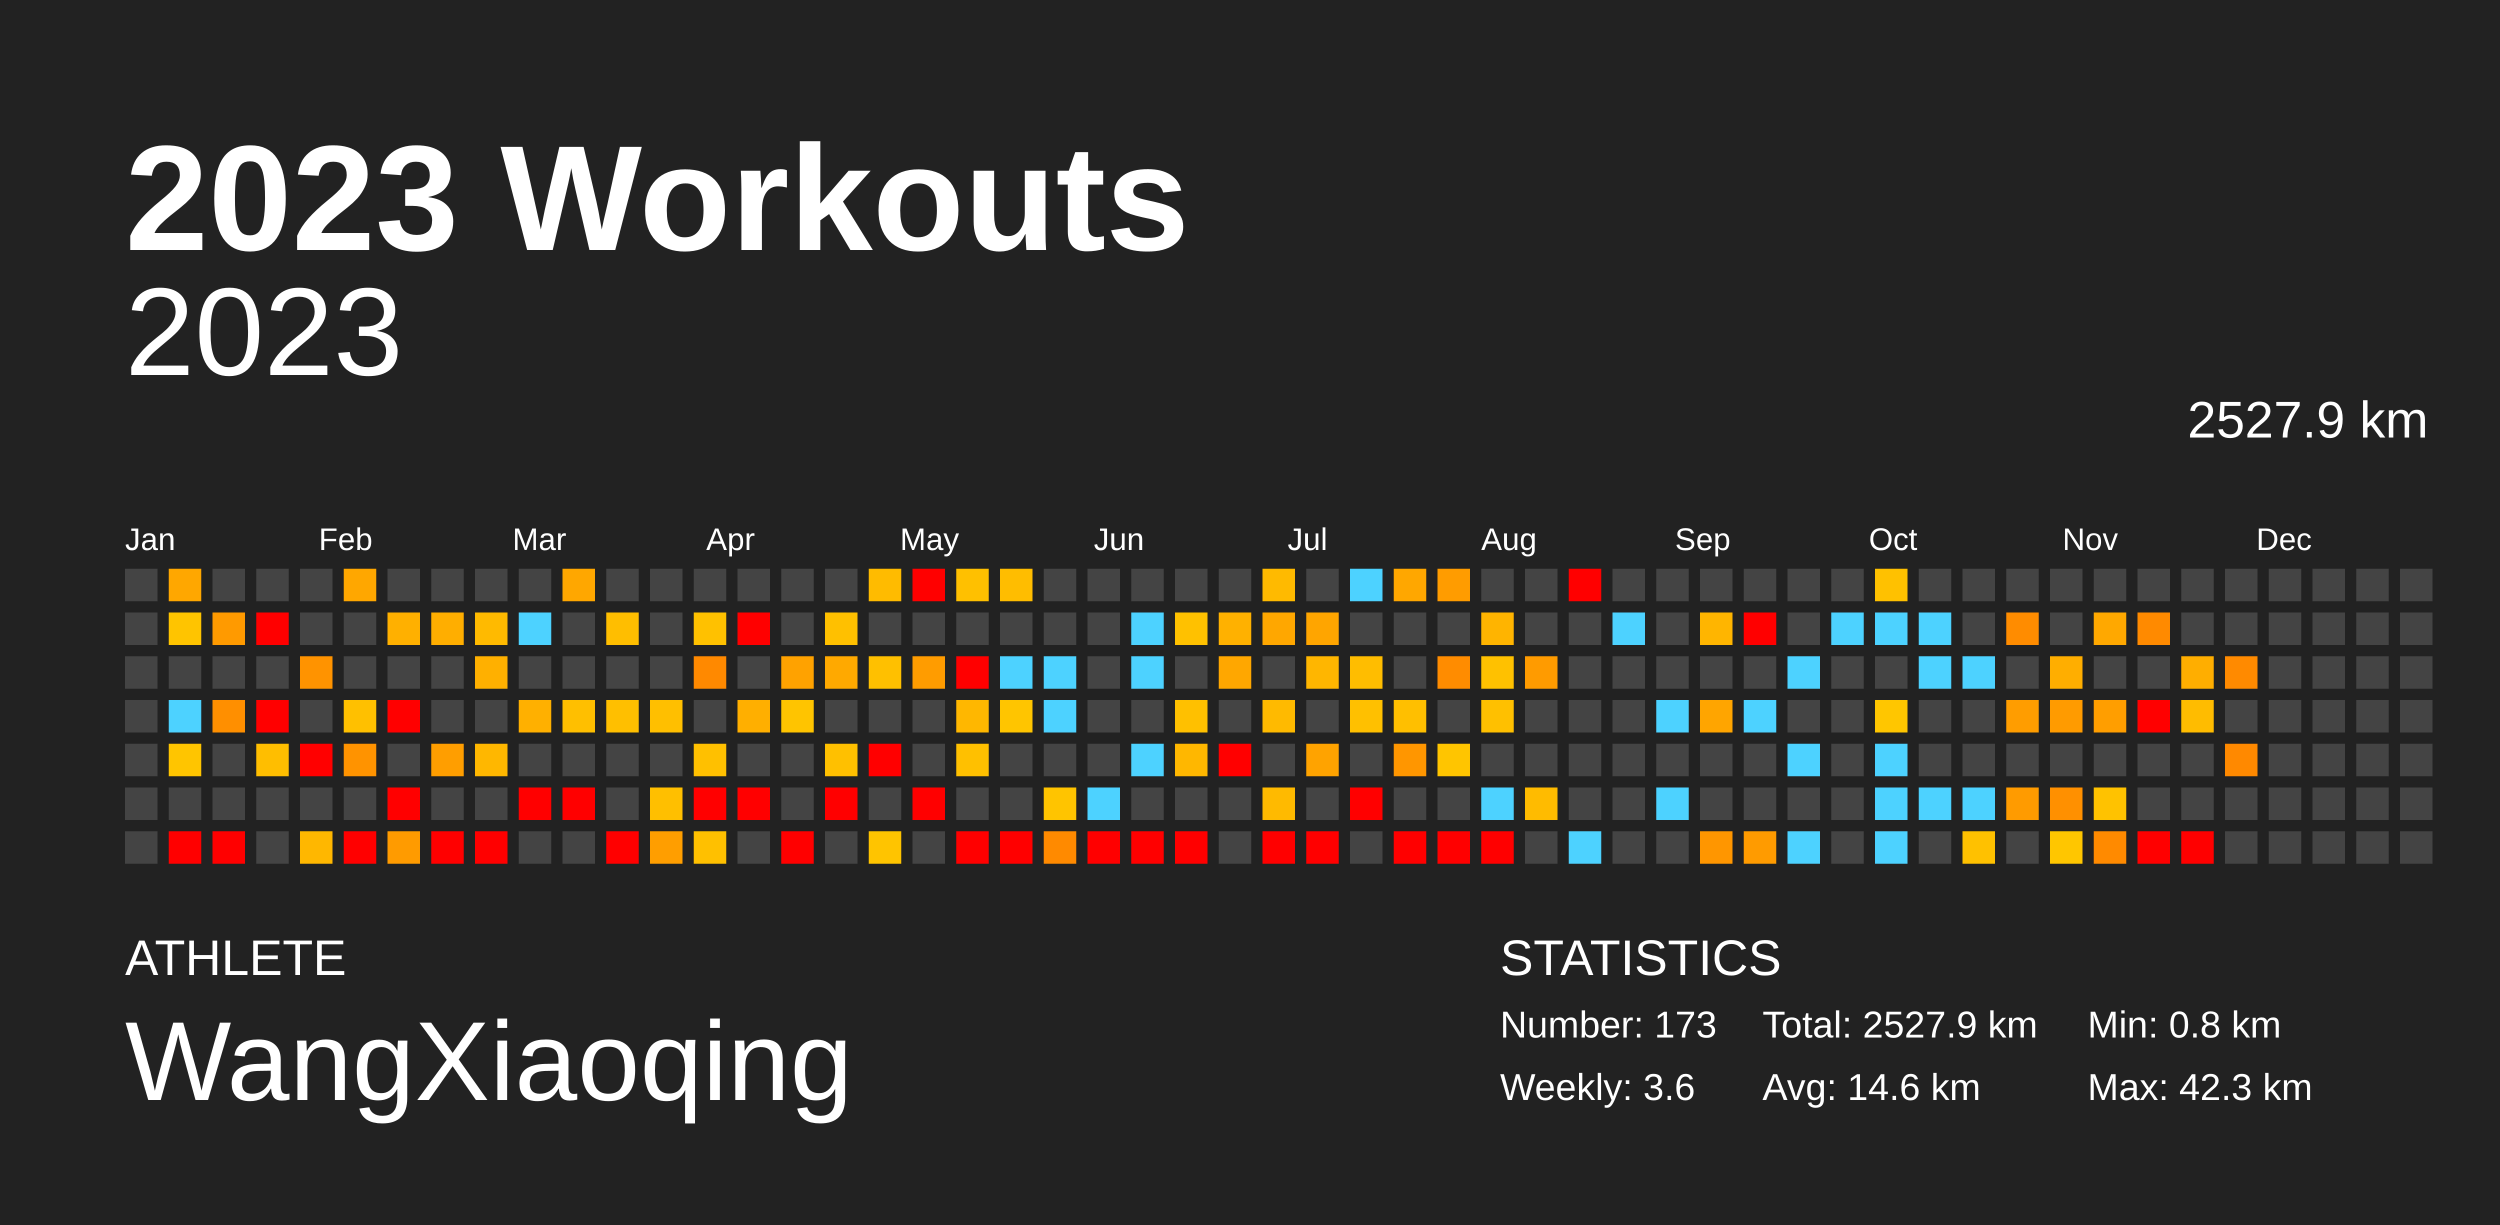
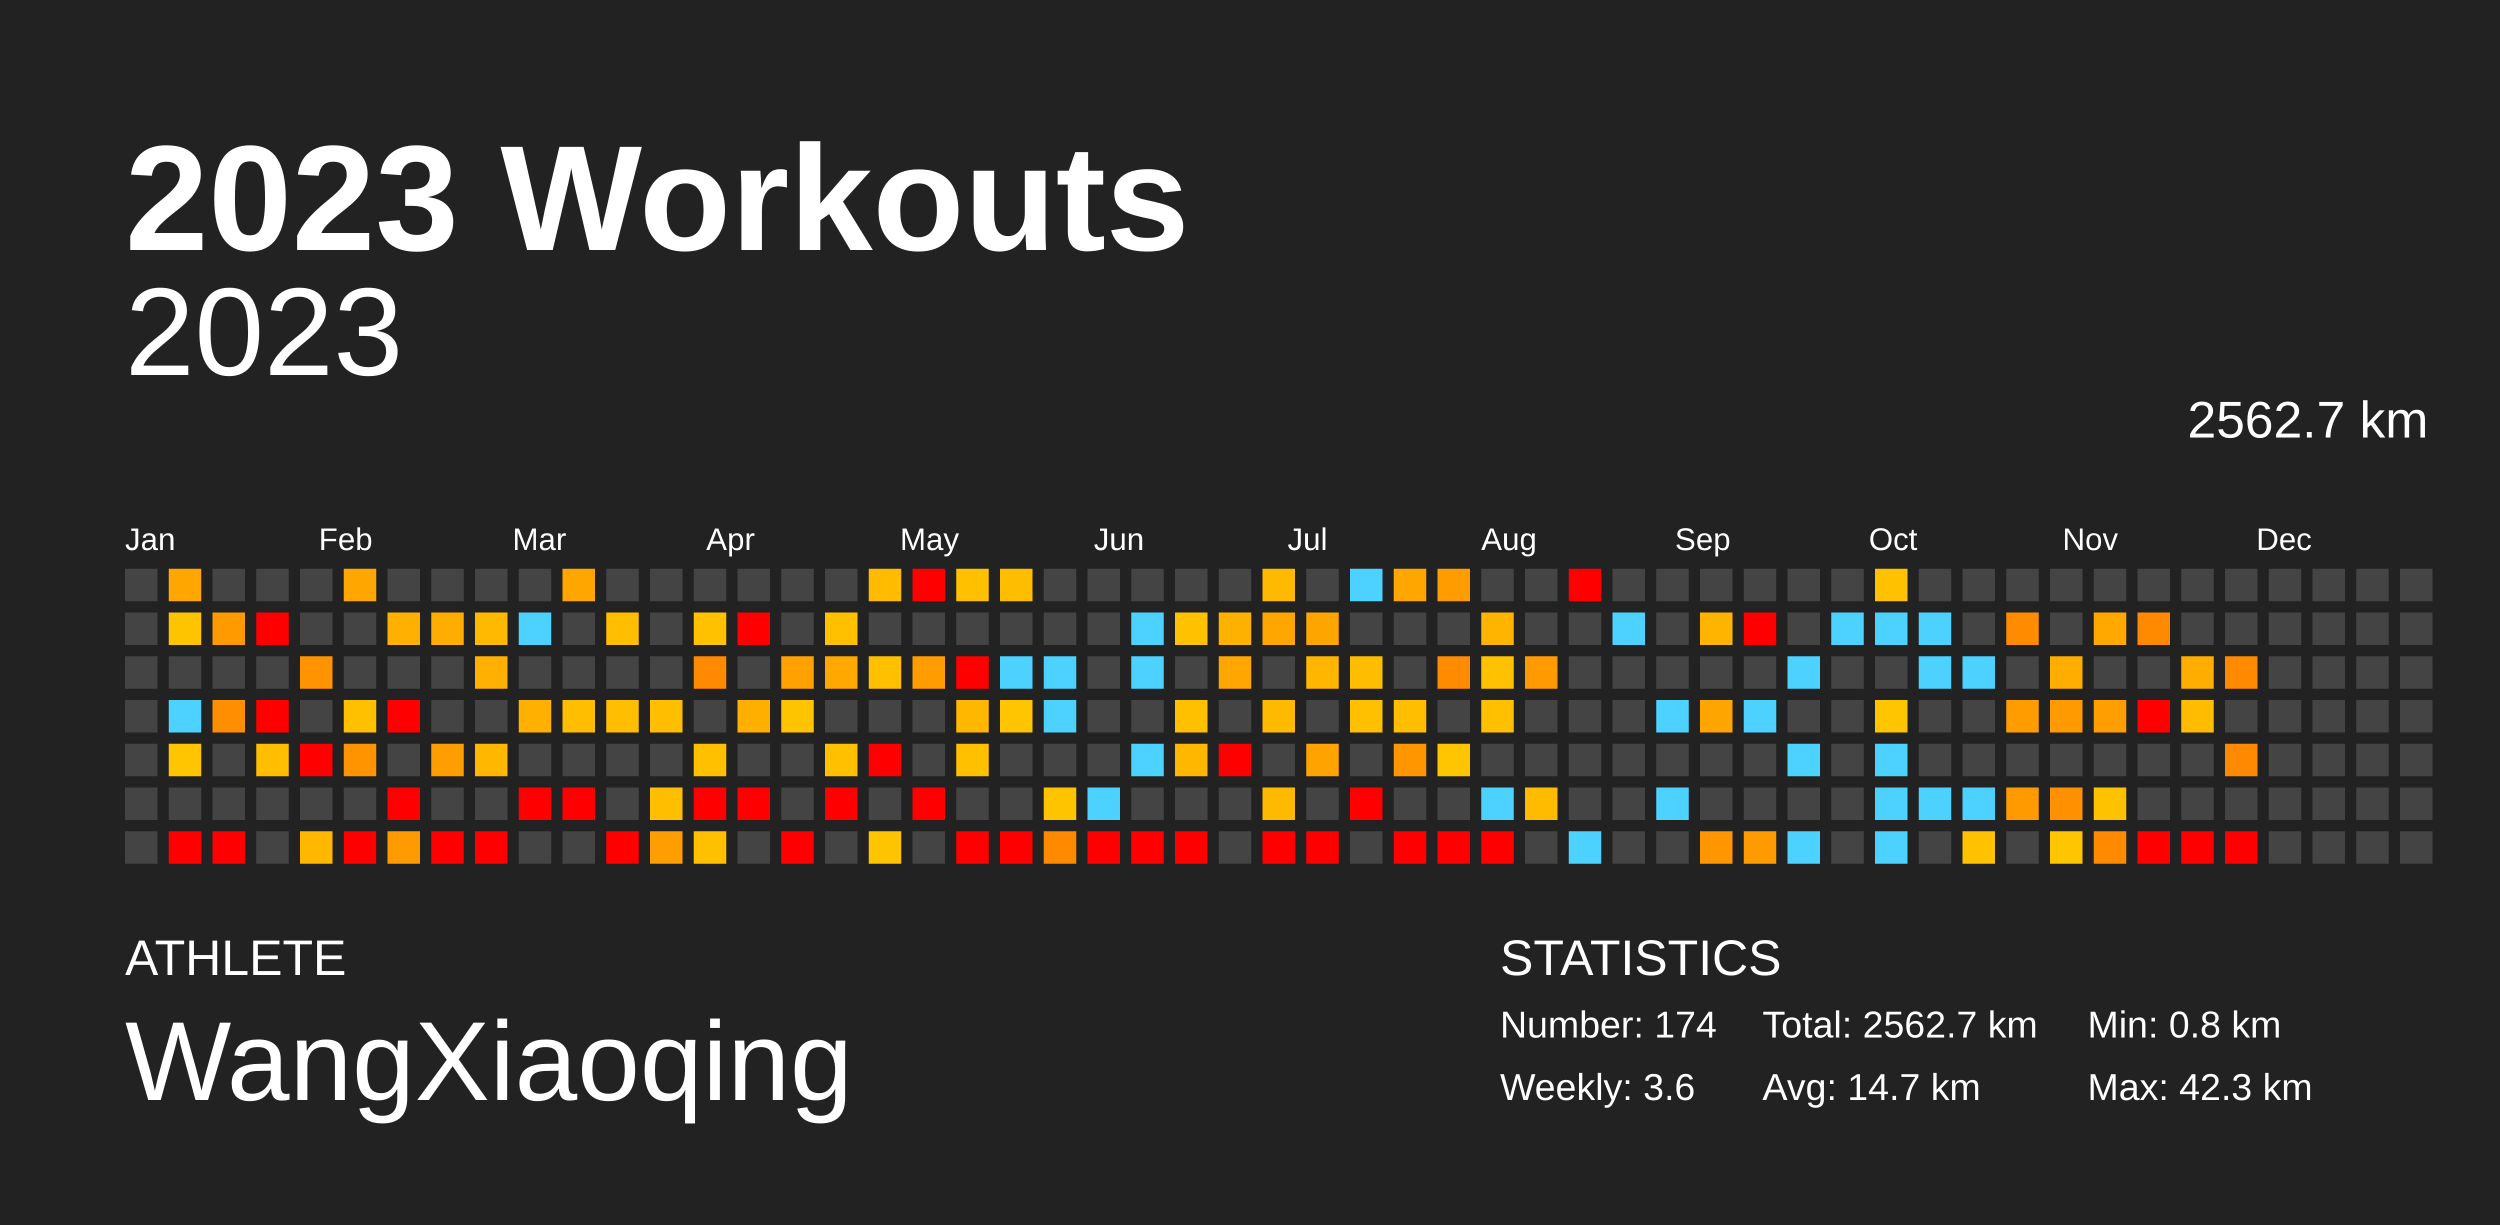
<svg xmlns="http://www.w3.org/2000/svg" baseProfile="full" height="98mm" version="1.1" viewBox="0,0,200,98" width="200mm">
  <defs />
  <rect fill="#222222" height="98" width="200" x="0" y="0" />
  <text fill="#FFFFFF" style="font-size:12px; font-family:Arial; font-weight:bold;" x="10" y="20">2023 Workouts</text>
  <text fill="#FFFFFF" style="font-size:4px; font-family:Arial" x="10" y="78">ATHLETE</text>
  <text fill="#FFFFFF" style="font-size:9px; font-family:Arial" x="10" y="88">WangXiaoqing</text>
  <text fill="#FFFFFF" style="font-size:4px; font-family:Arial" x="120" y="78">STATISTICS</text>
-   <text fill="#FFFFFF" style="font-size:3px; font-family:Arial" x="120" y="83">Number: 173</text>
+   <text fill="#FFFFFF" style="font-size:3px; font-family:Arial" x="120" y="83">Number: 174</text>
  <text fill="#FFFFFF" style="font-size:3px; font-family:Arial" x="120" y="88">Weekly: 3.6</text>
-   <text fill="#FFFFFF" style="font-size:3px; font-family:Arial" x="141" y="83">Total: 2527.9 km</text>
-   <text fill="#FFFFFF" style="font-size:3px; font-family:Arial" x="141" y="88">Avg: 14.6 km</text>
+   <text fill="#FFFFFF" style="font-size:3px; font-family:Arial" x="141" y="83">Total: 2562.7 km</text>
+   <text fill="#FFFFFF" style="font-size:3px; font-family:Arial" x="141" y="88">Avg: 14.7 km</text>
  <text fill="#FFFFFF" style="font-size:3px; font-family:Arial" x="167" y="83">Min: 0.8 km</text>
  <text fill="#FFFFFF" style="font-size:3px; font-family:Arial" x="167" y="88">Max: 42.3 km</text>
  <text alignment-baseline="hanging" fill="#FFFFFF" style="font-size:10.0px; font-family:Arial;" x="10" y="30">2023</text>
-   <text alignment-baseline="hanging" fill="#FFFFFF" style="font-size:4.125px; font-family:Arial;" x="175" y="35">2527.9 km</text>
+   <text alignment-baseline="hanging" fill="#FFFFFF" style="font-size:4.125px; font-family:Arial;" x="175" y="35">2562.7 km</text>
  <text fill="#FFFFFF" style="font-size:2.5px; font-family:Arial" x="10.0" y="44">Jan</text>
  <text fill="#FFFFFF" style="font-size:2.5px; font-family:Arial" x="25.5" y="44">Feb</text>
  <text fill="#FFFFFF" style="font-size:2.5px; font-family:Arial" x="41.0" y="44">Mar</text>
  <text fill="#FFFFFF" style="font-size:2.5px; font-family:Arial" x="56.5" y="44">Apr</text>
  <text fill="#FFFFFF" style="font-size:2.5px; font-family:Arial" x="72.0" y="44">May</text>
  <text fill="#FFFFFF" style="font-size:2.5px; font-family:Arial" x="87.5" y="44">Jun</text>
  <text fill="#FFFFFF" style="font-size:2.5px; font-family:Arial" x="103.0" y="44">Jul</text>
  <text fill="#FFFFFF" style="font-size:2.5px; font-family:Arial" x="118.5" y="44">Aug</text>
  <text fill="#FFFFFF" style="font-size:2.5px; font-family:Arial" x="134.0" y="44">Sep</text>
  <text fill="#FFFFFF" style="font-size:2.5px; font-family:Arial" x="149.5" y="44">Oct</text>
  <text fill="#FFFFFF" style="font-size:2.5px; font-family:Arial" x="165.0" y="44">Nov</text>
  <text fill="#FFFFFF" style="font-size:2.5px; font-family:Arial" x="180.5" y="44">Dec</text>
  <rect fill="#444444" height="2.6" width="2.6" x="10.0" y="45.5" />
  <rect fill="#444444" height="2.6" width="2.6" x="10.0" y="49.0" />
  <rect fill="#444444" height="2.6" width="2.6" x="10.0" y="52.5" />
  <rect fill="#444444" height="2.6" width="2.6" x="10.0" y="56.0" />
  <rect fill="#444444" height="2.6" width="2.6" x="10.0" y="59.5" />
  <rect fill="#444444" height="2.6" width="2.6" x="10.0" y="63.0" />
  <rect fill="#444444" height="2.6" width="2.6" x="10.0" y="66.5" />
  <rect fill="#ffa700" height="2.6" width="2.6" x="13.5" y="45.5" />
  <rect fill="#ffc400" height="2.6" width="2.6" x="13.5" y="49.0" />
  <rect fill="#444444" height="2.6" width="2.6" x="13.5" y="52.5" />
  <rect fill="#4dd2ff" height="2.6" width="2.6" x="13.5" y="56.0" />
  <rect fill="#ffc500" height="2.6" width="2.6" x="13.5" y="59.5" />
  <rect fill="#444444" height="2.6" width="2.6" x="13.5" y="63.0" />
  <rect fill="red" height="2.6" width="2.6" x="13.5" y="66.5" />
  <rect fill="#444444" height="2.6" width="2.6" x="17.0" y="45.5" />
  <rect fill="#ff9a00" height="2.6" width="2.6" x="17.0" y="49.0" />
  <rect fill="#444444" height="2.6" width="2.6" x="17.0" y="52.5" />
  <rect fill="#ff8f00" height="2.6" width="2.6" x="17.0" y="56.0" />
  <rect fill="#444444" height="2.6" width="2.6" x="17.0" y="59.5" />
  <rect fill="#444444" height="2.6" width="2.6" x="17.0" y="63.0" />
  <rect fill="red" height="2.6" width="2.6" x="17.0" y="66.5" />
  <rect fill="#444444" height="2.6" width="2.6" x="20.5" y="45.5" />
  <rect fill="red" height="2.6" width="2.6" x="20.5" y="49.0" />
  <rect fill="#444444" height="2.6" width="2.6" x="20.5" y="52.5" />
  <rect fill="red" height="2.6" width="2.6" x="20.5" y="56.0" />
  <rect fill="#ffbe00" height="2.6" width="2.6" x="20.5" y="59.5" />
  <rect fill="#444444" height="2.6" width="2.6" x="20.5" y="63.0" />
  <rect fill="#444444" height="2.6" width="2.6" x="20.5" y="66.5" />
  <rect fill="#444444" height="2.6" width="2.6" x="24.0" y="45.5" />
  <rect fill="#444444" height="2.6" width="2.6" x="24.0" y="49.0" />
  <rect fill="#ff9300" height="2.6" width="2.6" x="24.0" y="52.5" />
  <rect fill="#444444" height="2.6" width="2.6" x="24.0" y="56.0" />
  <rect fill="red" height="2.6" width="2.6" x="24.0" y="59.5" />
  <rect fill="#444444" height="2.6" width="2.6" x="24.0" y="63.0" />
  <rect fill="#ffb700" height="2.6" width="2.6" x="24.0" y="66.5" />
  <rect fill="#ffa700" height="2.6" width="2.6" x="27.5" y="45.5" />
  <rect fill="#444444" height="2.6" width="2.6" x="27.5" y="49.0" />
  <rect fill="#444444" height="2.6" width="2.6" x="27.5" y="52.5" />
  <rect fill="#ffc000" height="2.6" width="2.6" x="27.5" y="56.0" />
  <rect fill="#ff9300" height="2.6" width="2.6" x="27.5" y="59.5" />
  <rect fill="#444444" height="2.6" width="2.6" x="27.5" y="63.0" />
  <rect fill="red" height="2.6" width="2.6" x="27.5" y="66.5" />
  <rect fill="#444444" height="2.6" width="2.6" x="31.0" y="45.5" />
  <rect fill="#ffb000" height="2.6" width="2.6" x="31.0" y="49.0" />
  <rect fill="#444444" height="2.6" width="2.6" x="31.0" y="52.5" />
  <rect fill="red" height="2.6" width="2.6" x="31.0" y="56.0" />
  <rect fill="#444444" height="2.6" width="2.6" x="31.0" y="59.5" />
  <rect fill="red" height="2.6" width="2.6" x="31.0" y="63.0" />
  <rect fill="#ff9b00" height="2.6" width="2.6" x="31.0" y="66.5" />
  <rect fill="#444444" height="2.6" width="2.6" x="34.5" y="45.5" />
  <rect fill="#ffae00" height="2.6" width="2.6" x="34.5" y="49.0" />
  <rect fill="#444444" height="2.6" width="2.6" x="34.5" y="52.5" />
  <rect fill="#444444" height="2.6" width="2.6" x="34.5" y="56.0" />
  <rect fill="#ff9e00" height="2.6" width="2.6" x="34.5" y="59.5" />
  <rect fill="#444444" height="2.6" width="2.6" x="34.5" y="63.0" />
  <rect fill="red" height="2.6" width="2.6" x="34.5" y="66.5" />
  <rect fill="#444444" height="2.6" width="2.6" x="38.0" y="45.5" />
  <rect fill="#ffba00" height="2.6" width="2.6" x="38.0" y="49.0" />
  <rect fill="#ffb000" height="2.6" width="2.6" x="38.0" y="52.5" />
  <rect fill="#444444" height="2.6" width="2.6" x="38.0" y="56.0" />
  <rect fill="#ffb700" height="2.6" width="2.6" x="38.0" y="59.5" />
  <rect fill="#444444" height="2.6" width="2.6" x="38.0" y="63.0" />
  <rect fill="red" height="2.6" width="2.6" x="38.0" y="66.5" />
  <rect fill="#444444" height="2.6" width="2.6" x="41.5" y="45.5" />
  <rect fill="#4dd2ff" height="2.6" width="2.6" x="41.5" y="49.0" />
  <rect fill="#444444" height="2.6" width="2.6" x="41.5" y="52.5" />
  <rect fill="#ffb000" height="2.6" width="2.6" x="41.5" y="56.0" />
  <rect fill="#444444" height="2.6" width="2.6" x="41.5" y="59.5" />
  <rect fill="red" height="2.6" width="2.6" x="41.5" y="63.0" />
  <rect fill="#444444" height="2.6" width="2.6" x="41.5" y="66.5" />
  <rect fill="#ffa700" height="2.6" width="2.6" x="45.0" y="45.5" />
  <rect fill="#444444" height="2.6" width="2.6" x="45.0" y="49.0" />
  <rect fill="#444444" height="2.6" width="2.6" x="45.0" y="52.5" />
  <rect fill="#ffbf00" height="2.6" width="2.6" x="45.0" y="56.0" />
  <rect fill="#444444" height="2.6" width="2.6" x="45.0" y="59.5" />
  <rect fill="red" height="2.6" width="2.6" x="45.0" y="63.0" />
  <rect fill="#444444" height="2.6" width="2.6" x="45.0" y="66.5" />
  <rect fill="#444444" height="2.6" width="2.6" x="48.5" y="45.5" />
  <rect fill="#ffbe00" height="2.6" width="2.6" x="48.5" y="49.0" />
  <rect fill="#444444" height="2.6" width="2.6" x="48.5" y="52.5" />
  <rect fill="#ffbf00" height="2.6" width="2.6" x="48.5" y="56.0" />
  <rect fill="#444444" height="2.6" width="2.6" x="48.5" y="59.5" />
  <rect fill="#444444" height="2.6" width="2.6" x="48.5" y="63.0" />
  <rect fill="red" height="2.6" width="2.6" x="48.5" y="66.5" />
  <rect fill="#444444" height="2.6" width="2.6" x="52.0" y="45.5" />
  <rect fill="#444444" height="2.6" width="2.6" x="52.0" y="49.0" />
  <rect fill="#444444" height="2.6" width="2.6" x="52.0" y="52.5" />
  <rect fill="#ffbf00" height="2.6" width="2.6" x="52.0" y="56.0" />
  <rect fill="#444444" height="2.6" width="2.6" x="52.0" y="59.5" />
  <rect fill="#ffbf00" height="2.6" width="2.6" x="52.0" y="63.0" />
  <rect fill="#ff9e00" height="2.6" width="2.6" x="52.0" y="66.5" />
  <rect fill="#444444" height="2.6" width="2.6" x="55.5" y="45.5" />
  <rect fill="#ffc100" height="2.6" width="2.6" x="55.5" y="49.0" />
  <rect fill="#ff8900" height="2.6" width="2.6" x="55.5" y="52.5" />
  <rect fill="#444444" height="2.6" width="2.6" x="55.5" y="56.0" />
  <rect fill="#ffc000" height="2.6" width="2.6" x="55.5" y="59.5" />
  <rect fill="red" height="2.6" width="2.6" x="55.5" y="63.0" />
  <rect fill="#ffc000" height="2.6" width="2.6" x="55.5" y="66.5" />
  <rect fill="#444444" height="2.6" width="2.6" x="59.0" y="45.5" />
  <rect fill="red" height="2.6" width="2.6" x="59.0" y="49.0" />
  <rect fill="#444444" height="2.6" width="2.6" x="59.0" y="52.5" />
  <rect fill="#ffaf00" height="2.6" width="2.6" x="59.0" y="56.0" />
  <rect fill="#444444" height="2.6" width="2.6" x="59.0" y="59.5" />
  <rect fill="red" height="2.6" width="2.6" x="59.0" y="63.0" />
  <rect fill="#444444" height="2.6" width="2.6" x="59.0" y="66.5" />
  <rect fill="#444444" height="2.6" width="2.6" x="62.5" y="45.5" />
  <rect fill="#444444" height="2.6" width="2.6" x="62.5" y="49.0" />
  <rect fill="#ffa200" height="2.6" width="2.6" x="62.5" y="52.5" />
  <rect fill="#ffc400" height="2.6" width="2.6" x="62.5" y="56.0" />
  <rect fill="#444444" height="2.6" width="2.6" x="62.5" y="59.5" />
  <rect fill="#444444" height="2.6" width="2.6" x="62.5" y="63.0" />
  <rect fill="red" height="2.6" width="2.6" x="62.5" y="66.5" />
  <rect fill="#444444" height="2.6" width="2.6" x="66.0" y="45.5" />
  <rect fill="#ffc000" height="2.6" width="2.6" x="66.0" y="49.0" />
  <rect fill="#ffa900" height="2.6" width="2.6" x="66.0" y="52.5" />
  <rect fill="#444444" height="2.6" width="2.6" x="66.0" y="56.0" />
  <rect fill="#ffc000" height="2.6" width="2.6" x="66.0" y="59.5" />
  <rect fill="red" height="2.6" width="2.6" x="66.0" y="63.0" />
  <rect fill="#444444" height="2.6" width="2.6" x="66.0" y="66.5" />
  <rect fill="#ffbb00" height="2.6" width="2.6" x="69.5" y="45.5" />
  <rect fill="#444444" height="2.6" width="2.6" x="69.5" y="49.0" />
  <rect fill="#ffc000" height="2.6" width="2.6" x="69.5" y="52.5" />
  <rect fill="#444444" height="2.6" width="2.6" x="69.5" y="56.0" />
  <rect fill="red" height="2.6" width="2.6" x="69.5" y="59.5" />
  <rect fill="#444444" height="2.6" width="2.6" x="69.5" y="63.0" />
  <rect fill="#ffc400" height="2.6" width="2.6" x="69.5" y="66.5" />
  <rect fill="red" height="2.6" width="2.6" x="73.0" y="45.5" />
  <rect fill="#444444" height="2.6" width="2.6" x="73.0" y="49.0" />
  <rect fill="#ff9c00" height="2.6" width="2.6" x="73.0" y="52.5" />
  <rect fill="#444444" height="2.6" width="2.6" x="73.0" y="56.0" />
  <rect fill="#444444" height="2.6" width="2.6" x="73.0" y="59.5" />
  <rect fill="red" height="2.6" width="2.6" x="73.0" y="63.0" />
  <rect fill="#444444" height="2.6" width="2.6" x="73.0" y="66.5" />
  <rect fill="#ffc000" height="2.6" width="2.6" x="76.5" y="45.5" />
  <rect fill="#444444" height="2.6" width="2.6" x="76.5" y="49.0" />
  <rect fill="red" height="2.6" width="2.6" x="76.5" y="52.5" />
  <rect fill="#ffb700" height="2.6" width="2.6" x="76.5" y="56.0" />
  <rect fill="#ffc000" height="2.6" width="2.6" x="76.5" y="59.5" />
  <rect fill="#444444" height="2.6" width="2.6" x="76.5" y="63.0" />
  <rect fill="red" height="2.6" width="2.6" x="76.5" y="66.5" />
  <rect fill="#ffbd00" height="2.6" width="2.6" x="80.0" y="45.5" />
  <rect fill="#444444" height="2.6" width="2.6" x="80.0" y="49.0" />
  <rect fill="#4dd2ff" height="2.6" width="2.6" x="80.0" y="52.5" />
  <rect fill="#ffc500" height="2.6" width="2.6" x="80.0" y="56.0" />
  <rect fill="#444444" height="2.6" width="2.6" x="80.0" y="59.5" />
  <rect fill="#444444" height="2.6" width="2.6" x="80.0" y="63.0" />
  <rect fill="red" height="2.6" width="2.6" x="80.0" y="66.5" />
  <rect fill="#444444" height="2.6" width="2.6" x="83.5" y="45.5" />
  <rect fill="#444444" height="2.6" width="2.6" x="83.5" y="49.0" />
  <rect fill="#4dd2ff" height="2.6" width="2.6" x="83.5" y="52.5" />
  <rect fill="#4dd2ff" height="2.6" width="2.6" x="83.5" y="56.0" />
  <rect fill="#444444" height="2.6" width="2.6" x="83.5" y="59.5" />
  <rect fill="#ffc400" height="2.6" width="2.6" x="83.5" y="63.0" />
  <rect fill="#ff8a00" height="2.6" width="2.6" x="83.5" y="66.5" />
  <rect fill="#444444" height="2.6" width="2.6" x="87.0" y="45.5" />
  <rect fill="#444444" height="2.6" width="2.6" x="87.0" y="49.0" />
  <rect fill="#444444" height="2.6" width="2.6" x="87.0" y="52.5" />
  <rect fill="#444444" height="2.6" width="2.6" x="87.0" y="56.0" />
  <rect fill="#444444" height="2.6" width="2.6" x="87.0" y="59.5" />
  <rect fill="#4dd2ff" height="2.6" width="2.6" x="87.0" y="63.0" />
  <rect fill="red" height="2.6" width="2.6" x="87.0" y="66.5" />
  <rect fill="#444444" height="2.6" width="2.6" x="90.5" y="45.5" />
  <rect fill="#4dd2ff" height="2.6" width="2.6" x="90.5" y="49.0" />
  <rect fill="#4dd2ff" height="2.6" width="2.6" x="90.5" y="52.5" />
  <rect fill="#444444" height="2.6" width="2.6" x="90.5" y="56.0" />
  <rect fill="#4dd2ff" height="2.6" width="2.6" x="90.5" y="59.5" />
  <rect fill="#444444" height="2.6" width="2.6" x="90.5" y="63.0" />
  <rect fill="red" height="2.6" width="2.6" x="90.5" y="66.5" />
  <rect fill="#444444" height="2.6" width="2.6" x="94.0" y="45.5" />
  <rect fill="#ffc100" height="2.6" width="2.6" x="94.0" y="49.0" />
  <rect fill="#444444" height="2.6" width="2.6" x="94.0" y="52.5" />
  <rect fill="#ffc000" height="2.6" width="2.6" x="94.0" y="56.0" />
  <rect fill="#ffb700" height="2.6" width="2.6" x="94.0" y="59.5" />
  <rect fill="#444444" height="2.6" width="2.6" x="94.0" y="63.0" />
  <rect fill="red" height="2.6" width="2.6" x="94.0" y="66.5" />
  <rect fill="#444444" height="2.6" width="2.6" x="97.5" y="45.5" />
  <rect fill="#ffb100" height="2.6" width="2.6" x="97.5" y="49.0" />
  <rect fill="#ffa700" height="2.6" width="2.6" x="97.5" y="52.5" />
  <rect fill="#444444" height="2.6" width="2.6" x="97.5" y="56.0" />
  <rect fill="red" height="2.6" width="2.6" x="97.5" y="59.5" />
  <rect fill="#444444" height="2.6" width="2.6" x="97.5" y="63.0" />
  <rect fill="#444444" height="2.6" width="2.6" x="97.5" y="66.5" />
  <rect fill="#ffba00" height="2.6" width="2.6" x="101.0" y="45.5" />
  <rect fill="#ffa700" height="2.6" width="2.6" x="101.0" y="49.0" />
  <rect fill="#444444" height="2.6" width="2.6" x="101.0" y="52.5" />
  <rect fill="#ffba00" height="2.6" width="2.6" x="101.0" y="56.0" />
  <rect fill="#444444" height="2.6" width="2.6" x="101.0" y="59.5" />
  <rect fill="#ffba00" height="2.6" width="2.6" x="101.0" y="63.0" />
  <rect fill="red" height="2.6" width="2.6" x="101.0" y="66.5" />
  <rect fill="#444444" height="2.6" width="2.6" x="104.5" y="45.5" />
  <rect fill="#ffa500" height="2.6" width="2.6" x="104.5" y="49.0" />
  <rect fill="#ffb600" height="2.6" width="2.6" x="104.5" y="52.5" />
  <rect fill="#444444" height="2.6" width="2.6" x="104.5" y="56.0" />
  <rect fill="#ffa300" height="2.6" width="2.6" x="104.5" y="59.5" />
  <rect fill="#444444" height="2.6" width="2.6" x="104.5" y="63.0" />
  <rect fill="red" height="2.6" width="2.6" x="104.5" y="66.5" />
  <rect fill="#4dd2ff" height="2.6" width="2.6" x="108.0" y="45.5" />
  <rect fill="#444444" height="2.6" width="2.6" x="108.0" y="49.0" />
  <rect fill="#ffbd00" height="2.6" width="2.6" x="108.0" y="52.5" />
  <rect fill="#ffc000" height="2.6" width="2.6" x="108.0" y="56.0" />
  <rect fill="#444444" height="2.6" width="2.6" x="108.0" y="59.5" />
  <rect fill="red" height="2.6" width="2.6" x="108.0" y="63.0" />
  <rect fill="#444444" height="2.6" width="2.6" x="108.0" y="66.5" />
  <rect fill="#ffa700" height="2.6" width="2.6" x="111.5" y="45.5" />
  <rect fill="#444444" height="2.6" width="2.6" x="111.5" y="49.0" />
  <rect fill="#444444" height="2.6" width="2.6" x="111.5" y="52.5" />
  <rect fill="#ffbf00" height="2.6" width="2.6" x="111.5" y="56.0" />
  <rect fill="#ff9600" height="2.6" width="2.6" x="111.5" y="59.5" />
  <rect fill="#444444" height="2.6" width="2.6" x="111.5" y="63.0" />
  <rect fill="red" height="2.6" width="2.6" x="111.5" y="66.5" />
  <rect fill="#ff9c00" height="2.6" width="2.6" x="115.0" y="45.5" />
  <rect fill="#444444" height="2.6" width="2.6" x="115.0" y="49.0" />
  <rect fill="#ff8c00" height="2.6" width="2.6" x="115.0" y="52.5" />
  <rect fill="#444444" height="2.6" width="2.6" x="115.0" y="56.0" />
  <rect fill="#ffc500" height="2.6" width="2.6" x="115.0" y="59.5" />
  <rect fill="#444444" height="2.6" width="2.6" x="115.0" y="63.0" />
  <rect fill="red" height="2.6" width="2.6" x="115.0" y="66.5" />
  <rect fill="#444444" height="2.6" width="2.6" x="118.5" y="45.5" />
  <rect fill="#ffb400" height="2.6" width="2.6" x="118.5" y="49.0" />
  <rect fill="#ffc100" height="2.6" width="2.6" x="118.5" y="52.5" />
  <rect fill="#ffc000" height="2.6" width="2.6" x="118.5" y="56.0" />
  <rect fill="#444444" height="2.6" width="2.6" x="118.5" y="59.5" />
  <rect fill="#4dd2ff" height="2.6" width="2.6" x="118.5" y="63.0" />
  <rect fill="red" height="2.6" width="2.6" x="118.5" y="66.5" />
  <rect fill="#444444" height="2.6" width="2.6" x="122.0" y="45.5" />
  <rect fill="#444444" height="2.6" width="2.6" x="122.0" y="49.0" />
  <rect fill="#ff9b00" height="2.6" width="2.6" x="122.0" y="52.5" />
  <rect fill="#444444" height="2.6" width="2.6" x="122.0" y="56.0" />
  <rect fill="#444444" height="2.6" width="2.6" x="122.0" y="59.5" />
  <rect fill="#ffbb00" height="2.6" width="2.6" x="122.0" y="63.0" />
  <rect fill="#444444" height="2.6" width="2.6" x="122.0" y="66.5" />
  <rect fill="red" height="2.6" width="2.6" x="125.5" y="45.5" />
  <rect fill="#444444" height="2.6" width="2.6" x="125.5" y="49.0" />
  <rect fill="#444444" height="2.6" width="2.6" x="125.5" y="52.5" />
  <rect fill="#444444" height="2.6" width="2.6" x="125.5" y="56.0" />
  <rect fill="#444444" height="2.6" width="2.6" x="125.5" y="59.5" />
  <rect fill="#444444" height="2.6" width="2.6" x="125.5" y="63.0" />
  <rect fill="#4dd2ff" height="2.6" width="2.6" x="125.5" y="66.5" />
  <rect fill="#444444" height="2.6" width="2.6" x="129.0" y="45.5" />
  <rect fill="#4dd2ff" height="2.6" width="2.6" x="129.0" y="49.0" />
  <rect fill="#444444" height="2.6" width="2.6" x="129.0" y="52.5" />
  <rect fill="#444444" height="2.6" width="2.6" x="129.0" y="56.0" />
  <rect fill="#444444" height="2.6" width="2.6" x="129.0" y="59.5" />
  <rect fill="#444444" height="2.6" width="2.6" x="129.0" y="63.0" />
  <rect fill="#444444" height="2.6" width="2.6" x="129.0" y="66.5" />
  <rect fill="#444444" height="2.6" width="2.6" x="132.5" y="45.5" />
  <rect fill="#444444" height="2.6" width="2.6" x="132.5" y="49.0" />
  <rect fill="#444444" height="2.6" width="2.6" x="132.5" y="52.5" />
  <rect fill="#4dd2ff" height="2.6" width="2.6" x="132.5" y="56.0" />
  <rect fill="#444444" height="2.6" width="2.6" x="132.5" y="59.5" />
  <rect fill="#4dd2ff" height="2.6" width="2.6" x="132.5" y="63.0" />
  <rect fill="#444444" height="2.6" width="2.6" x="132.5" y="66.5" />
  <rect fill="#444444" height="2.6" width="2.6" x="136.0" y="45.5" />
  <rect fill="#ffb500" height="2.6" width="2.6" x="136.0" y="49.0" />
  <rect fill="#444444" height="2.6" width="2.6" x="136.0" y="52.5" />
  <rect fill="#ffa500" height="2.6" width="2.6" x="136.0" y="56.0" />
  <rect fill="#444444" height="2.6" width="2.6" x="136.0" y="59.5" />
  <rect fill="#444444" height="2.6" width="2.6" x="136.0" y="63.0" />
  <rect fill="#ff9600" height="2.6" width="2.6" x="136.0" y="66.5" />
  <rect fill="#444444" height="2.6" width="2.6" x="139.5" y="45.5" />
  <rect fill="red" height="2.6" width="2.6" x="139.5" y="49.0" />
  <rect fill="#444444" height="2.6" width="2.6" x="139.5" y="52.5" />
  <rect fill="#4dd2ff" height="2.6" width="2.6" x="139.5" y="56.0" />
  <rect fill="#444444" height="2.6" width="2.6" x="139.5" y="59.5" />
  <rect fill="#444444" height="2.6" width="2.6" x="139.5" y="63.0" />
  <rect fill="#ff9b00" height="2.6" width="2.6" x="139.5" y="66.5" />
  <rect fill="#444444" height="2.6" width="2.6" x="143.0" y="45.5" />
  <rect fill="#444444" height="2.6" width="2.6" x="143.0" y="49.0" />
  <rect fill="#4dd2ff" height="2.6" width="2.6" x="143.0" y="52.5" />
  <rect fill="#444444" height="2.6" width="2.6" x="143.0" y="56.0" />
  <rect fill="#4dd2ff" height="2.6" width="2.6" x="143.0" y="59.5" />
  <rect fill="#444444" height="2.6" width="2.6" x="143.0" y="63.0" />
  <rect fill="#4dd2ff" height="2.6" width="2.6" x="143.0" y="66.5" />
  <rect fill="#444444" height="2.6" width="2.6" x="146.5" y="45.5" />
  <rect fill="#4dd2ff" height="2.6" width="2.6" x="146.5" y="49.0" />
  <rect fill="#444444" height="2.6" width="2.6" x="146.5" y="52.5" />
  <rect fill="#444444" height="2.6" width="2.6" x="146.5" y="56.0" />
  <rect fill="#444444" height="2.6" width="2.6" x="146.5" y="59.5" />
  <rect fill="#444444" height="2.6" width="2.6" x="146.5" y="63.0" />
  <rect fill="#444444" height="2.6" width="2.6" x="146.5" y="66.5" />
  <rect fill="#ffc100" height="2.6" width="2.6" x="150.0" y="45.5" />
  <rect fill="#4dd2ff" height="2.6" width="2.6" x="150.0" y="49.0" />
  <rect fill="#444444" height="2.6" width="2.6" x="150.0" y="52.5" />
  <rect fill="#ffc600" height="2.6" width="2.6" x="150.0" y="56.0" />
  <rect fill="#4dd2ff" height="2.6" width="2.6" x="150.0" y="59.5" />
  <rect fill="#4dd2ff" height="2.6" width="2.6" x="150.0" y="63.0" />
  <rect fill="#4dd2ff" height="2.6" width="2.6" x="150.0" y="66.5" />
  <rect fill="#444444" height="2.6" width="2.6" x="153.5" y="45.5" />
  <rect fill="#4dd2ff" height="2.6" width="2.6" x="153.5" y="49.0" />
  <rect fill="#4dd2ff" height="2.6" width="2.6" x="153.5" y="52.5" />
  <rect fill="#444444" height="2.6" width="2.6" x="153.5" y="56.0" />
  <rect fill="#444444" height="2.6" width="2.6" x="153.5" y="59.5" />
  <rect fill="#4dd2ff" height="2.6" width="2.6" x="153.5" y="63.0" />
  <rect fill="#444444" height="2.6" width="2.6" x="153.5" y="66.5" />
  <rect fill="#444444" height="2.6" width="2.6" x="157.0" y="45.5" />
  <rect fill="#444444" height="2.6" width="2.6" x="157.0" y="49.0" />
  <rect fill="#4dd2ff" height="2.6" width="2.6" x="157.0" y="52.5" />
  <rect fill="#444444" height="2.6" width="2.6" x="157.0" y="56.0" />
  <rect fill="#444444" height="2.6" width="2.6" x="157.0" y="59.5" />
  <rect fill="#4dd2ff" height="2.6" width="2.6" x="157.0" y="63.0" />
  <rect fill="#ffc100" height="2.6" width="2.6" x="157.0" y="66.5" />
  <rect fill="#444444" height="2.6" width="2.6" x="160.5" y="45.5" />
  <rect fill="#ff8c00" height="2.6" width="2.6" x="160.5" y="49.0" />
  <rect fill="#444444" height="2.6" width="2.6" x="160.5" y="52.5" />
  <rect fill="#ff9d00" height="2.6" width="2.6" x="160.5" y="56.0" />
  <rect fill="#444444" height="2.6" width="2.6" x="160.5" y="59.5" />
  <rect fill="#ff9b00" height="2.6" width="2.6" x="160.5" y="63.0" />
  <rect fill="#444444" height="2.6" width="2.6" x="160.5" y="66.5" />
  <rect fill="#444444" height="2.6" width="2.6" x="164.0" y="45.5" />
  <rect fill="#444444" height="2.6" width="2.6" x="164.0" y="49.0" />
  <rect fill="#ffae00" height="2.6" width="2.6" x="164.0" y="52.5" />
  <rect fill="#ff9b00" height="2.6" width="2.6" x="164.0" y="56.0" />
  <rect fill="#444444" height="2.6" width="2.6" x="164.0" y="59.5" />
  <rect fill="#ff9000" height="2.6" width="2.6" x="164.0" y="63.0" />
  <rect fill="#ffc600" height="2.6" width="2.6" x="164.0" y="66.5" />
  <rect fill="#444444" height="2.6" width="2.6" x="167.5" y="45.5" />
  <rect fill="#ffa800" height="2.6" width="2.6" x="167.5" y="49.0" />
  <rect fill="#444444" height="2.6" width="2.6" x="167.5" y="52.5" />
  <rect fill="#ff9e00" height="2.6" width="2.6" x="167.5" y="56.0" />
  <rect fill="#444444" height="2.6" width="2.6" x="167.5" y="59.5" />
  <rect fill="#ffc200" height="2.6" width="2.6" x="167.5" y="63.0" />
  <rect fill="#ff8a00" height="2.6" width="2.6" x="167.5" y="66.5" />
  <rect fill="#444444" height="2.6" width="2.6" x="171.0" y="45.5" />
  <rect fill="#ff8a00" height="2.6" width="2.6" x="171.0" y="49.0" />
  <rect fill="#444444" height="2.6" width="2.6" x="171.0" y="52.5" />
  <rect fill="red" height="2.6" width="2.6" x="171.0" y="56.0" />
  <rect fill="#444444" height="2.6" width="2.6" x="171.0" y="59.5" />
  <rect fill="#444444" height="2.6" width="2.6" x="171.0" y="63.0" />
  <rect fill="red" height="2.6" width="2.6" x="171.0" y="66.5" />
  <rect fill="#444444" height="2.6" width="2.6" x="174.5" y="45.5" />
  <rect fill="#444444" height="2.6" width="2.6" x="174.5" y="49.0" />
  <rect fill="#ffae00" height="2.6" width="2.6" x="174.5" y="52.5" />
  <rect fill="#ffbc00" height="2.6" width="2.6" x="174.5" y="56.0" />
  <rect fill="#444444" height="2.6" width="2.6" x="174.5" y="59.5" />
  <rect fill="#444444" height="2.6" width="2.6" x="174.5" y="63.0" />
  <rect fill="red" height="2.6" width="2.6" x="174.5" y="66.5" />
  <rect fill="#444444" height="2.6" width="2.6" x="178.0" y="45.5" />
  <rect fill="#444444" height="2.6" width="2.6" x="178.0" y="49.0" />
  <rect fill="#ff8a00" height="2.6" width="2.6" x="178.0" y="52.5" />
  <rect fill="#444444" height="2.6" width="2.6" x="178.0" y="56.0" />
  <rect fill="#ff8900" height="2.6" width="2.6" x="178.0" y="59.5" />
  <rect fill="#444444" height="2.6" width="2.6" x="178.0" y="63.0" />
-   <rect fill="#444444" height="2.6" width="2.6" x="178.0" y="66.5" />
+   <rect fill="red" height="2.6" width="2.6" x="178.0" y="66.5" />
  <rect fill="#444444" height="2.6" width="2.6" x="181.5" y="45.5" />
  <rect fill="#444444" height="2.6" width="2.6" x="181.5" y="49.0" />
  <rect fill="#444444" height="2.6" width="2.6" x="181.5" y="52.5" />
  <rect fill="#444444" height="2.6" width="2.6" x="181.5" y="56.0" />
  <rect fill="#444444" height="2.6" width="2.6" x="181.5" y="59.5" />
  <rect fill="#444444" height="2.6" width="2.6" x="181.5" y="63.0" />
  <rect fill="#444444" height="2.6" width="2.6" x="181.5" y="66.5" />
  <rect fill="#444444" height="2.6" width="2.6" x="185.0" y="45.5" />
  <rect fill="#444444" height="2.6" width="2.6" x="185.0" y="49.0" />
  <rect fill="#444444" height="2.6" width="2.6" x="185.0" y="52.5" />
  <rect fill="#444444" height="2.6" width="2.6" x="185.0" y="56.0" />
  <rect fill="#444444" height="2.6" width="2.6" x="185.0" y="59.5" />
  <rect fill="#444444" height="2.6" width="2.6" x="185.0" y="63.0" />
  <rect fill="#444444" height="2.6" width="2.6" x="185.0" y="66.5" />
  <rect fill="#444444" height="2.6" width="2.6" x="188.5" y="45.5" />
  <rect fill="#444444" height="2.6" width="2.6" x="188.5" y="49.0" />
  <rect fill="#444444" height="2.6" width="2.6" x="188.5" y="52.5" />
  <rect fill="#444444" height="2.6" width="2.6" x="188.5" y="56.0" />
  <rect fill="#444444" height="2.6" width="2.6" x="188.5" y="59.5" />
  <rect fill="#444444" height="2.6" width="2.6" x="188.5" y="63.0" />
  <rect fill="#444444" height="2.6" width="2.6" x="188.5" y="66.5" />
  <rect fill="#444444" height="2.6" width="2.6" x="192.0" y="45.5" />
  <rect fill="#444444" height="2.6" width="2.6" x="192.0" y="49.0" />
  <rect fill="#444444" height="2.6" width="2.6" x="192.0" y="52.5" />
  <rect fill="#444444" height="2.6" width="2.6" x="192.0" y="56.0" />
  <rect fill="#444444" height="2.6" width="2.6" x="192.0" y="59.5" />
  <rect fill="#444444" height="2.6" width="2.6" x="192.0" y="63.0" />
  <rect fill="#444444" height="2.6" width="2.6" x="192.0" y="66.5" />
</svg>
